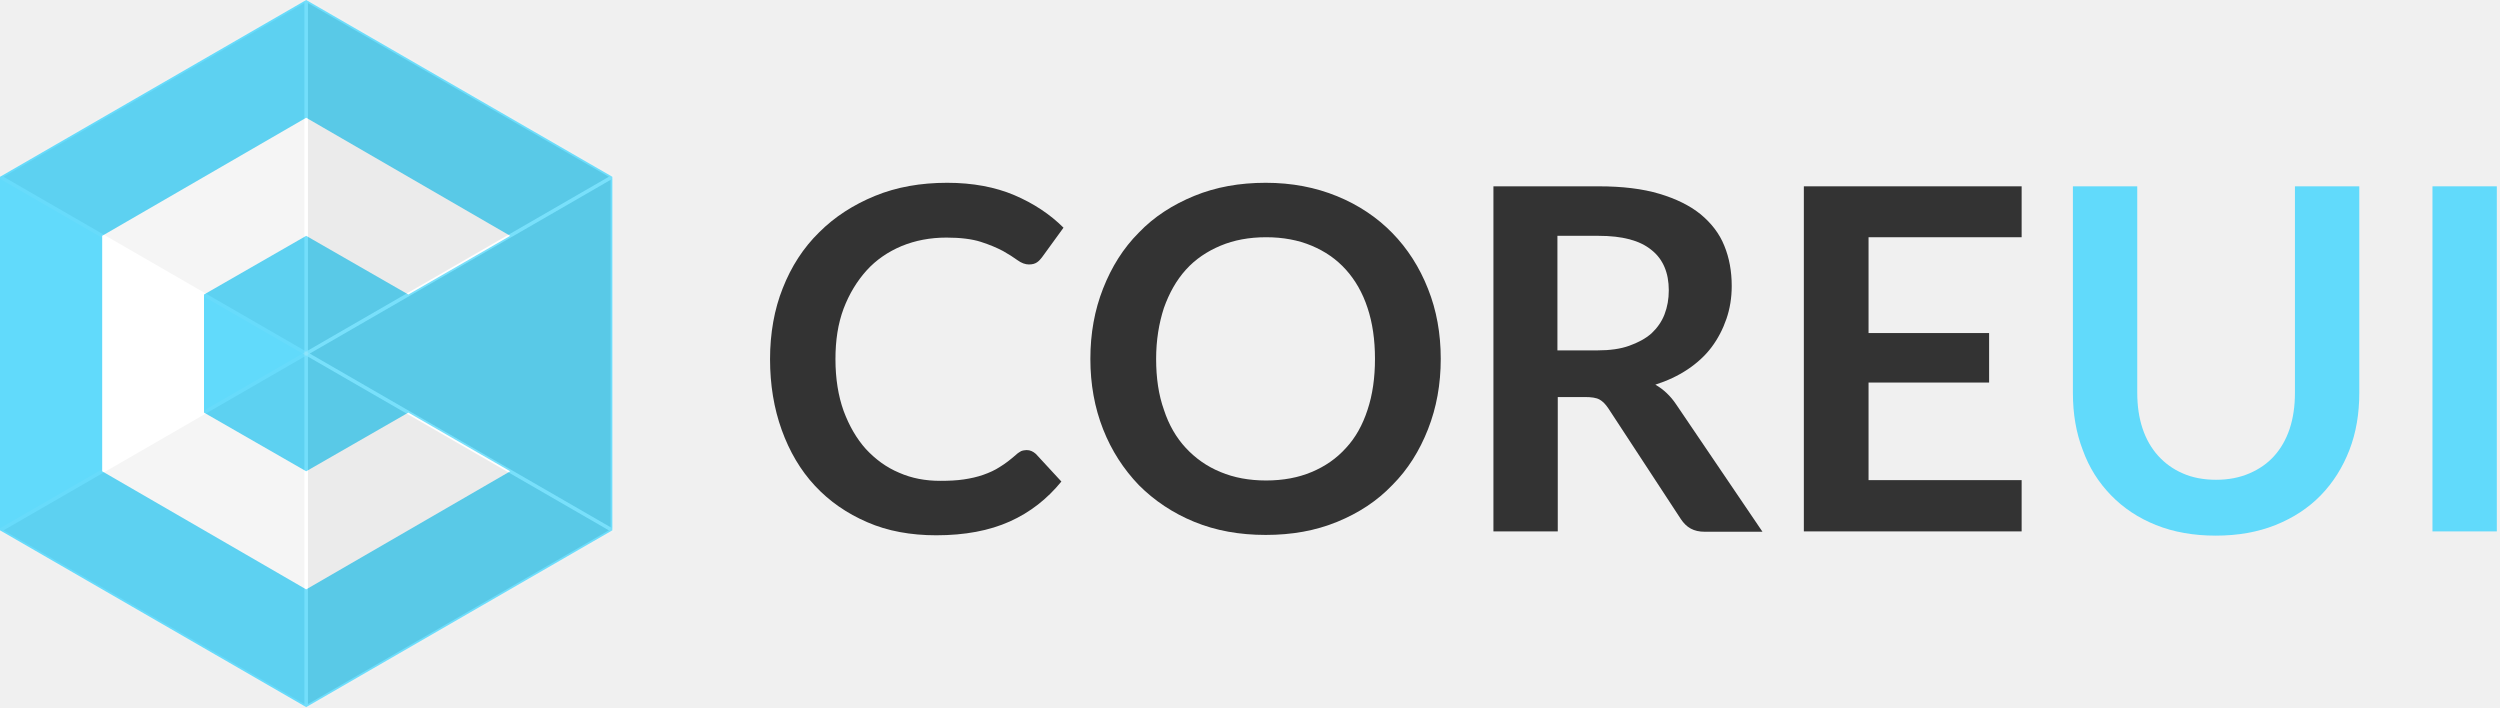
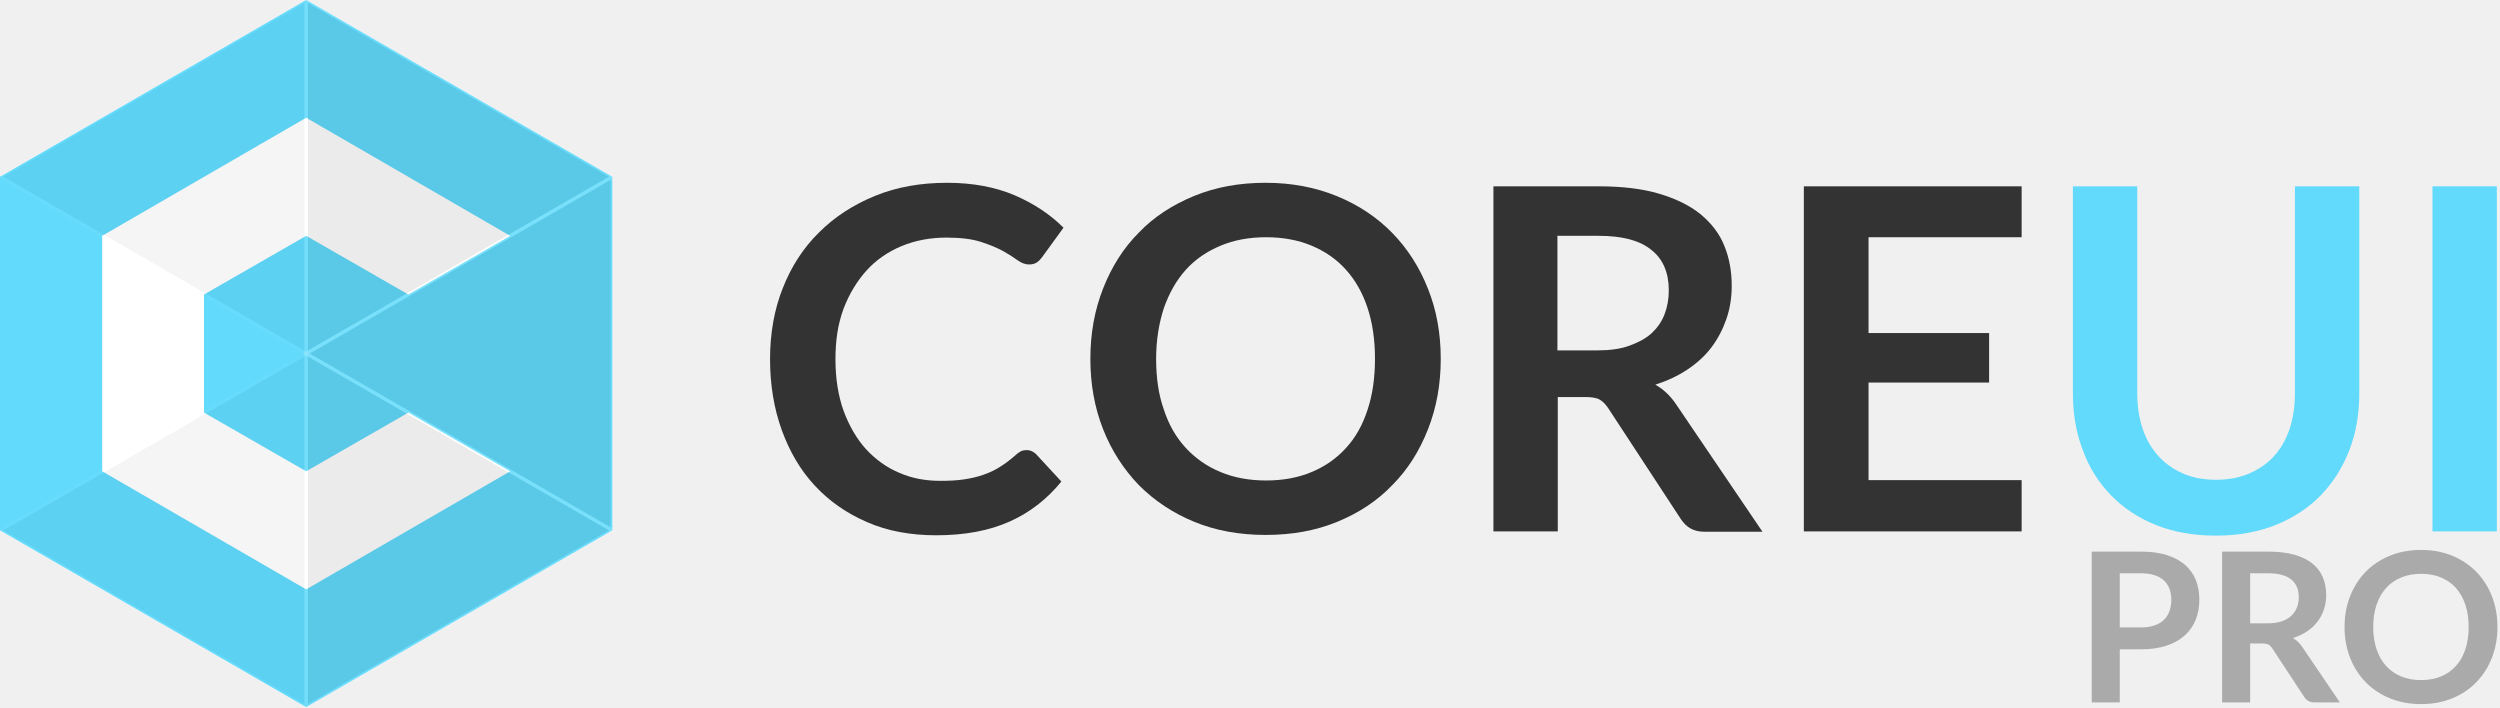
<svg xmlns="http://www.w3.org/2000/svg" version="1.1" id="Warstwa_1" x="0px" y="0px" width="707.1px" height="200px" viewBox="0 0 707.1 200" enable-background="new 0 0 707.1 200" xml:space="preserve">
  <polygon fill="#61DAFB" points="0,150 0,50 86.6,0 173.2,50 173.2,150 86.6,200 " />
-   <polygon fill="#FFFFFF" points="86.6,133.3 57.7,116.7 57.7,83.3 86.6,66.7 115.5,83.3 144.3,66.7 86.6,33.3 28.9,66.7 28.9,133.3   86.6,166.7 144.3,133.3 115.5,116.7 " />
+   <polygon fill="#FFFFFF" points="86.6,133.3 57.7,116.7 57.7,83.3 86.6,66.7 115.5,83.3 144.3,66.7 86.6,33.3 28.9,66.7 28.9,133.3  86.6,166.7 144.3,133.3 115.5,116.7 " />
  <polygon opacity="0.04" stroke="#FFFFFF" stroke-miterlimit="10" enable-background="new    " points="0,50 86.6,100 86.6,0 " />
  <polygon opacity="0.04" stroke="#FFFFFF" stroke-miterlimit="10" enable-background="new    " points="0,150 86.6,200 86.6,100 " />
-   <polygon opacity="0.08" stroke="#FFFFFF" stroke-miterlimit="10" enable-background="new    " points="86.6,100 173.2,150 173.2,50   " />
+   <polygon opacity="0.08" stroke="#FFFFFF" stroke-miterlimit="10" enable-background="new    " points="86.6,100 173.2,150 173.2,50  " />
  <polygon fill-opacity="0" points="86.6,100 0,50 0,150 " />
-   <polygon opacity="0.08" stroke="#FFFFFF" stroke-miterlimit="10" enable-background="new    " points="173.2,150 86.6,100 86.6,200   " />
+   <polygon opacity="0.08" stroke="#FFFFFF" stroke-miterlimit="10" enable-background="new    " points="173.2,150 86.6,100 86.6,200  " />
  <polygon opacity="0.08" stroke="#FFFFFF" stroke-miterlimit="10" enable-background="new    " points="173.2,50 86.6,0 86.6,100 " />
  <g>
    <path fill="#333333" d="M290.4,127.3c1,0,1.8,0.4,2.6,1.1l7.2,7.8c-4,4.9-8.8,8.7-14.6,11.3c-5.8,2.6-12.7,3.9-20.8,3.9   c-7.2,0-13.8-1.2-19.5-3.7c-5.8-2.5-10.7-5.9-14.8-10.3c-4.1-4.4-7.2-9.7-9.4-15.8c-2.2-6.1-3.3-12.8-3.3-20   c0-7.3,1.2-14.1,3.6-20.1c2.4-6.1,5.8-11.4,10.3-15.8c4.4-4.4,9.7-7.8,15.8-10.3s12.9-3.7,20.4-3.7c7.2,0,13.6,1.2,19,3.5   s10.1,5.4,13.9,9.2l-6.1,8.4c-0.4,0.5-0.8,1-1.4,1.4s-1.3,0.6-2.3,0.6s-2.1-0.4-3.2-1.2s-2.5-1.7-4.1-2.6c-1.7-0.9-3.8-1.8-6.3-2.6   c-2.5-0.8-5.8-1.2-9.7-1.2c-4.6,0-8.8,0.8-12.7,2.4c-3.8,1.6-7.2,3.9-9.9,6.9s-4.9,6.6-6.5,10.8c-1.6,4.3-2.3,9-2.3,14.3   c0,5.5,0.8,10.4,2.3,14.6c1.6,4.3,3.7,7.9,6.3,10.8c2.7,2.9,5.8,5.2,9.4,6.7c3.6,1.6,7.5,2.3,11.6,2.3c2.5,0,4.7-0.1,6.7-0.4   c2-0.3,3.8-0.7,5.5-1.3s3.3-1.3,4.8-2.3c1.5-0.9,3-2.1,4.5-3.4c0.4-0.4,0.9-0.7,1.4-1C289.3,127.4,289.9,127.3,290.4,127.3z" />
    <path fill="#333333" d="M407.5,101.5c0,7.2-1.2,13.8-3.6,19.9s-5.7,11.4-10.1,15.8c-4.3,4.5-9.5,7.9-15.6,10.4s-12.8,3.7-20.2,3.7   c-7.4,0-14.1-1.2-20.2-3.7s-11.3-6-15.7-10.4c-4.3-4.5-7.7-9.7-10.1-15.8c-2.4-6.1-3.6-12.7-3.6-19.9c0-7.2,1.2-13.8,3.6-19.9   s5.7-11.4,10.1-15.8c4.3-4.5,9.6-7.9,15.7-10.4s12.8-3.7,20.2-3.7c7.4,0,14.1,1.3,20.2,3.8s11.3,6,15.6,10.4   c4.3,4.4,7.7,9.7,10.1,15.8C406.3,87.7,407.5,94.3,407.5,101.5z M388.9,101.5c0-5.4-0.7-10.2-2.1-14.4c-1.4-4.3-3.5-7.9-6.1-10.8   c-2.7-3-5.9-5.2-9.7-6.8c-3.8-1.6-8.1-2.4-12.9-2.4s-9.1,0.8-12.9,2.4s-7.1,3.8-9.8,6.8c-2.7,3-4.7,6.6-6.2,10.8   c-1.4,4.3-2.2,9.1-2.2,14.4c0,5.4,0.7,10.2,2.2,14.4c1.4,4.3,3.5,7.9,6.2,10.8s5.9,5.2,9.8,6.8c3.8,1.6,8.1,2.4,12.9,2.4   s9.1-0.8,12.9-2.4c3.8-1.6,7-3.8,9.7-6.8c2.7-2.9,4.7-6.5,6.1-10.8C388.2,111.7,388.9,106.9,388.9,101.5z" />
-     <path fill="#333333" d="M440.6,112.2v38.1h-18.2V52.7h29.8c6.7,0,12.4,0.7,17.1,2.1c4.7,1.4,8.6,3.3,11.7,5.8   c3,2.5,5.3,5.4,6.7,8.9c1.4,3.4,2.1,7.2,2.1,11.4c0,3.3-0.5,6.4-1.5,9.3s-2.4,5.6-4.2,8c-1.8,2.4-4.1,4.5-6.8,6.3   c-2.7,1.8-5.7,3.2-9.1,4.3c2.3,1.3,4.3,3.2,5.9,5.6l24.4,36h-16.3c-1.6,0-2.9-0.3-4-0.9c-1.1-0.6-2-1.5-2.8-2.7l-20.5-31.3   c-0.8-1.2-1.6-2-2.5-2.5s-2.3-0.7-4.1-0.7h-7.7V112.2z M440.6,99.1h11.3c3.4,0,6.4-0.4,8.9-1.3s4.6-2,6.3-3.5   c1.6-1.5,2.9-3.3,3.7-5.4c0.8-2.1,1.2-4.3,1.2-6.8c0-4.9-1.6-8.8-4.9-11.4c-3.3-2.7-8.2-4-15-4h-11.6v32.4H440.6z" />
+     <path fill="#333333" d="M440.6,112.2v38.1h-18.2V52.7h29.8c6.7,0,12.4,0.7,17.1,2.1c4.7,1.4,8.6,3.3,11.7,5.8   c3,2.5,5.3,5.4,6.7,8.9c1.4,3.4,2.1,7.2,2.1,11.4c0,3.3-0.5,6.4-1.5,9.3s-2.4,5.6-4.2,8c-1.8,2.4-4.1,4.5-6.8,6.3   c-2.7,1.8-5.7,3.2-9.1,4.3c2.3,1.3,4.3,3.2,5.9,5.6l24.4,36h-16.3c-1.6,0-2.9-0.3-4-0.9c-1.1-0.6-2-1.5-2.8-2.7l-20.5-31.3   c-0.8-1.2-1.6-2-2.5-2.5s-2.3-0.7-4.1-0.7h-7.7V112.2z M440.6,99.1h11.3c3.4,0,6.4-0.4,8.9-1.3s4.6-2,6.3-3.5   c1.6-1.5,2.9-3.3,3.7-5.4c0.8-2.1,1.2-4.3,1.2-6.8c0-4.9-1.6-8.8-4.9-11.4c-3.3-2.7-8.2-4-15-4h-11.6v32.4   C440.5,99.1,440.6,99.1,440.6,99.1z" />
    <path fill="#333333" d="M571.8,52.7v14.4h-43.3v27.1h34.1v14h-34.1v27.6h43.3v14.5h-61.6V52.7H571.8z" />
    <path fill="#61DAFB" d="M626.8,135.7c3.5,0,6.6-0.6,9.4-1.8c2.8-1.2,5.1-2.8,7-4.9c1.9-2.1,3.4-4.7,4.4-7.7s1.5-6.4,1.5-10.1V52.7   h18.2v58.5c0,5.8-0.9,11.2-2.8,16.1c-1.9,4.9-4.6,9.2-8.1,12.8c-3.5,3.6-7.8,6.4-12.8,8.4s-10.6,3-16.9,3s-11.9-1-16.9-3   s-9.2-4.8-12.7-8.4c-3.5-3.6-6.2-7.8-8-12.8c-1.9-4.9-2.8-10.3-2.8-16.1V52.7h18.2v58.4c0,3.7,0.5,7.1,1.5,10.1s2.5,5.6,4.4,7.7   s4.2,3.8,7,5C620.1,135.1,623.3,135.7,626.8,135.7z" />
    <path fill="#61DAFB" d="M706.2,150.3H688V52.7h18.2V150.3z" />
  </g>
+   <g>
+     <path fill="#AAAAAA" d="M599.558,183.654v15.016h-7.936v-42.657h13.895c2.852,0,5.32,0.335,7.404,1.003   c2.085,0.669,3.806,1.604,5.163,2.803c1.356,1.2,2.359,2.636,3.009,4.307c0.649,1.672,0.974,3.501,0.974,5.487   c0,2.065-0.345,3.958-1.032,5.679c-0.689,1.722-1.722,3.201-3.098,4.439c-1.377,1.239-3.098,2.203-5.163,2.892   c-2.064,0.688-4.483,1.032-7.257,1.032h-5.959V183.654z M599.558,177.459h5.959c1.455,0,2.724-0.182,3.806-0.545   c1.081-0.364,1.977-0.886,2.685-1.563c0.708-0.679,1.239-1.505,1.593-2.479s0.531-2.06,0.531-3.26c0-1.141-0.177-2.173-0.531-3.098   c-0.354-0.924-0.885-1.711-1.593-2.359c-0.708-0.649-1.604-1.146-2.685-1.49c-1.082-0.344-2.351-0.517-3.806-0.517h-5.959V177.459z" />
+     <path fill="#AAAAAA" d="M636.433,182.002v16.668h-7.936v-42.657h13.01c2.91,0,5.403,0.301,7.479,0.9   c2.074,0.6,3.775,1.44,5.104,2.521c1.327,1.082,2.301,2.375,2.92,3.88c0.62,1.504,0.93,3.161,0.93,4.971   c0,1.436-0.212,2.793-0.635,4.07c-0.423,1.279-1.032,2.439-1.829,3.481c-0.796,1.043-1.779,1.957-2.949,2.743   c-1.171,0.787-2.503,1.416-3.998,1.889c1.004,0.57,1.868,1.386,2.597,2.448l10.679,15.753h-7.139c-0.688,0-1.273-0.138-1.756-0.413   c-0.481-0.275-0.89-0.668-1.224-1.18l-8.969-13.659c-0.334-0.511-0.703-0.874-1.105-1.091c-0.403-0.217-0.999-0.325-1.785-0.325   L636.433,182.002L636.433,182.002z M636.433,176.309h4.956c1.494,0,2.798-0.187,3.909-0.561c1.11-0.373,2.025-0.89,2.743-1.549   c0.718-0.658,1.254-1.44,1.607-2.345c0.354-0.904,0.531-1.897,0.531-2.979c0-2.163-0.713-3.825-2.139-4.985   s-3.604-1.741-6.534-1.741h-5.074L636.433,176.309L636.433,176.309z" />
+     <path fill="#AAAAAA" d="M706.378,177.342c0,3.127-0.521,6.022-1.563,8.688c-1.043,2.665-2.508,4.971-4.396,6.918   c-1.888,1.946-4.159,3.466-6.814,4.558c-2.655,1.091-5.596,1.637-8.82,1.637c-3.226,0-6.171-0.546-8.836-1.637   c-2.665-1.092-4.946-2.611-6.844-4.558c-1.898-1.947-3.368-4.253-4.41-6.918c-1.043-2.665-1.563-5.561-1.563-8.688   s0.521-6.023,1.563-8.688c1.042-2.664,2.512-4.971,4.41-6.917c1.897-1.947,4.179-3.467,6.844-4.559   c2.665-1.091,5.61-1.637,8.836-1.637c3.225,0,6.165,0.551,8.82,1.652s4.927,2.62,6.814,4.558s3.353,4.238,4.396,6.902   C705.857,171.318,706.378,174.215,706.378,177.342z M698.236,177.342c0-2.341-0.31-4.44-0.929-6.299s-1.51-3.437-2.67-4.734   s-2.571-2.291-4.233-2.979s-3.535-1.032-5.619-1.032c-2.085,0-3.964,0.344-5.635,1.032c-1.672,0.688-3.093,1.682-4.263,2.979   c-1.171,1.298-2.07,2.876-2.699,4.734c-0.63,1.858-0.944,3.958-0.944,6.299c0,2.34,0.314,4.439,0.944,6.298   c0.629,1.858,1.528,3.433,2.699,4.72c1.17,1.289,2.591,2.277,4.263,2.965c1.671,0.688,3.55,1.032,5.635,1.032   c2.084,0,3.957-0.344,5.619-1.032c1.662-0.688,3.073-1.676,4.233-2.965c1.16-1.287,2.051-2.861,2.67-4.72   S698.236,179.682,698.236,177.342z" />
+   </g>
</svg>
